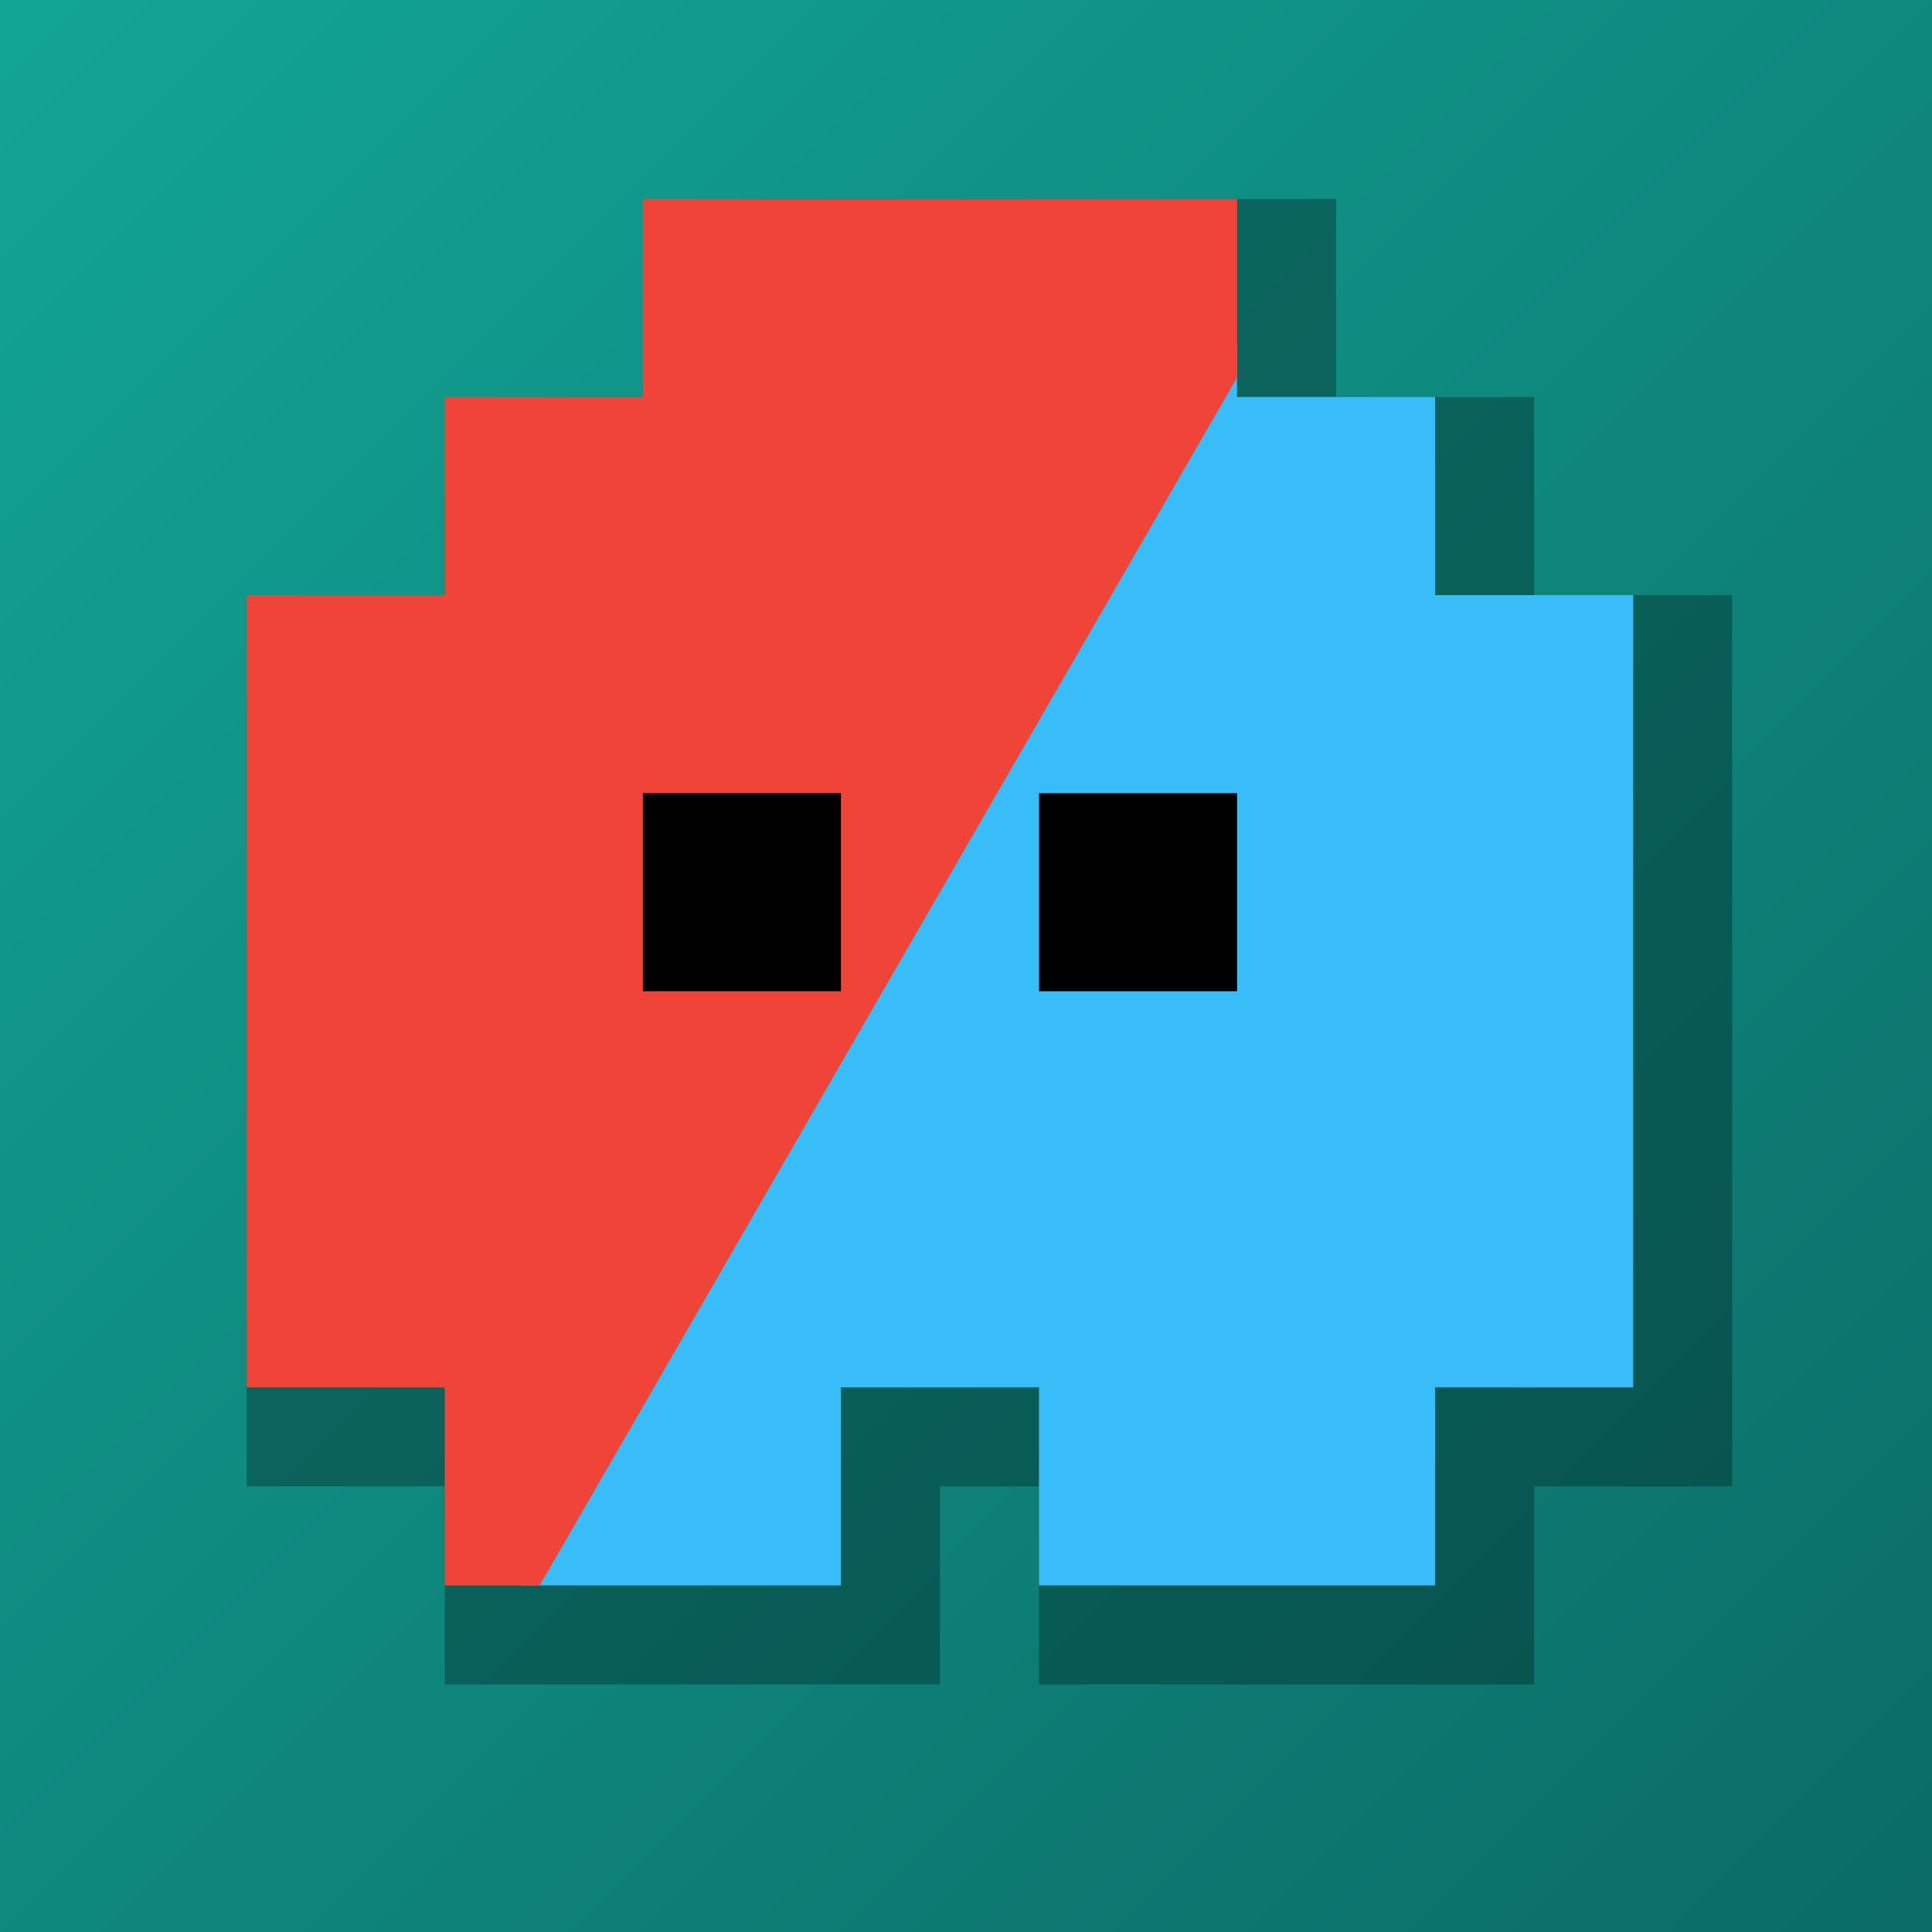
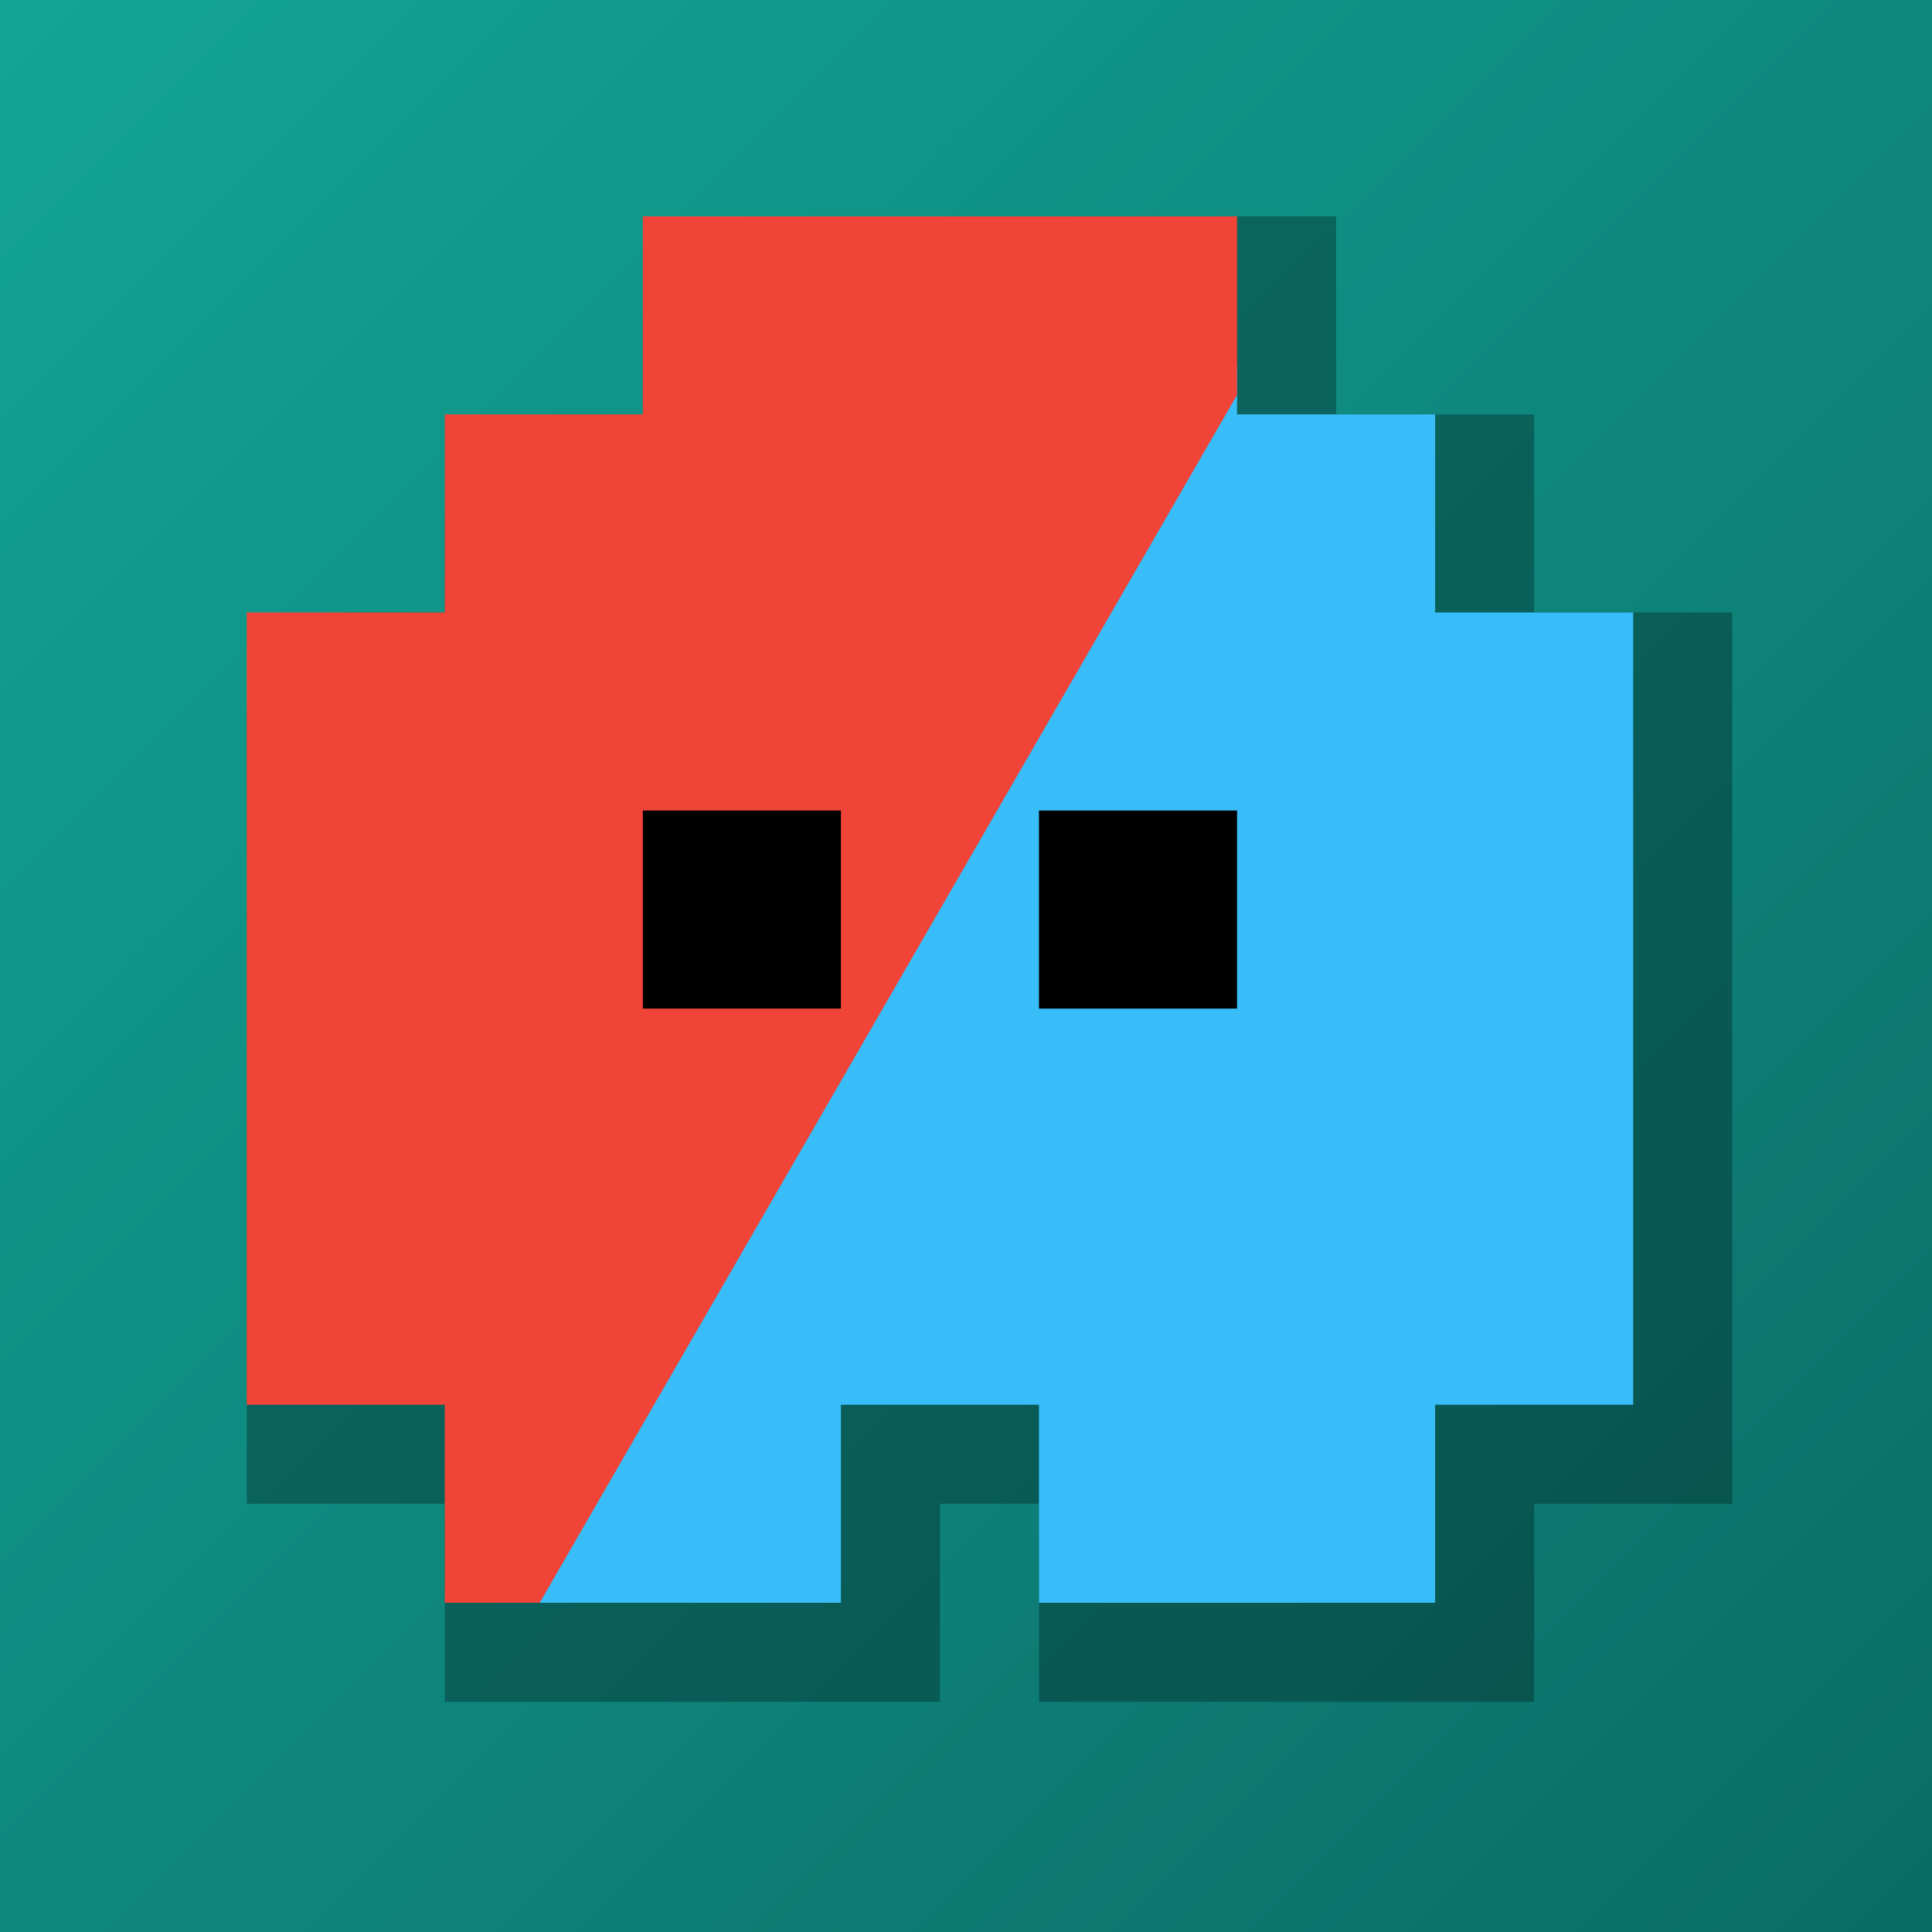
<svg xmlns="http://www.w3.org/2000/svg" width="445" height="445" viewBox="0 0 445 445">
  <defs>
    <linearGradient id="g" x1="0" y1="0" x2="1" y2="1">
      <stop offset="0" stop-color="#12a595" />
      <stop offset="1" stop-color="#0b6b66" />
    </linearGradient>
    <clipPath id="circle">
      <circle cx="222.5" cy="222.5" r="222.5" />
    </clipPath>
    <clipPath id="red">
      <polygon points="519.6,-900.0 -519.6,900.0 -1000.0,900.0 -1000.0,-900.0" />
    </clipPath>
    <clipPath id="blue">
      <polygon points="516.6,-900.0 -522.6,900.0 1000.0,900.0 1000.0,-900.0" />
    </clipPath>
  </defs>
  <g>
    <rect id="background" width="445" height="445" fill="url(#g)" />
-     <g transform="translate(216.5 205.5)">
+     <g transform="translate(216.5 209.5)">
      <g transform="scale(1.4)">
        <path id="shadow-flat" d="M65.173,-114.052 65.173,-81.466 97.759,-81.466 97.759,-48.879 130.345,-48.879 130.345,97.759 97.759,97.759 97.759,130.345 16.293,130.345 16.293,97.759 0.000,97.759 0.000,130.345 -81.466,130.345 -81.466,97.759 -114.052,97.759 -114.052,-32.586 -97.759,-32.586 -97.759,-48.879 -81.466,-48.879 -81.466,-65.173 -65.173,-65.173 -65.173,-81.466 -48.879,-81.466 -48.879,-97.759 -32.586,-97.759 -32.586,-114.052Z" fill="#001D1B" opacity=".36" />
        <path id="half-right" d="M-48.879,-114.052 48.879,-114.052 48.879,-81.466 81.466,-81.466 81.466,-48.879 114.052,-48.879 114.052,81.466 81.466,81.466 81.466,114.052 16.293,114.052 16.293,81.466 -16.293,81.466 -16.293,114.052 -81.466,114.052 -81.466,81.466 -114.052,81.466 -114.052,-48.879 -81.466,-48.879 -81.466,-81.466 -48.879,-81.466Z" fill="#38BDF8" clip-path="url(#blue)" />
        <path id="half-left" d="M-48.879,-114.052 48.879,-114.052 48.879,-81.466 81.466,-81.466 81.466,-48.879 114.052,-48.879 114.052,81.466 81.466,81.466 81.466,114.052 16.293,114.052 16.293,81.466 -16.293,81.466 -16.293,114.052 -81.466,114.052 -81.466,81.466 -114.052,81.466 -114.052,-48.879 -81.466,-48.879 -81.466,-81.466 -48.879,-81.466Z" fill="#f04438" clip-path="url(#red)" />
        <rect id="eye-l" x="-48.879" y="-16.293" width="32.586" height="32.586" fill="#000000" />
        <rect id="eye-r" x="16.293" y="-16.293" width="32.586" height="32.586" fill="#000000" />
      </g>
    </g>
  </g>
</svg>
